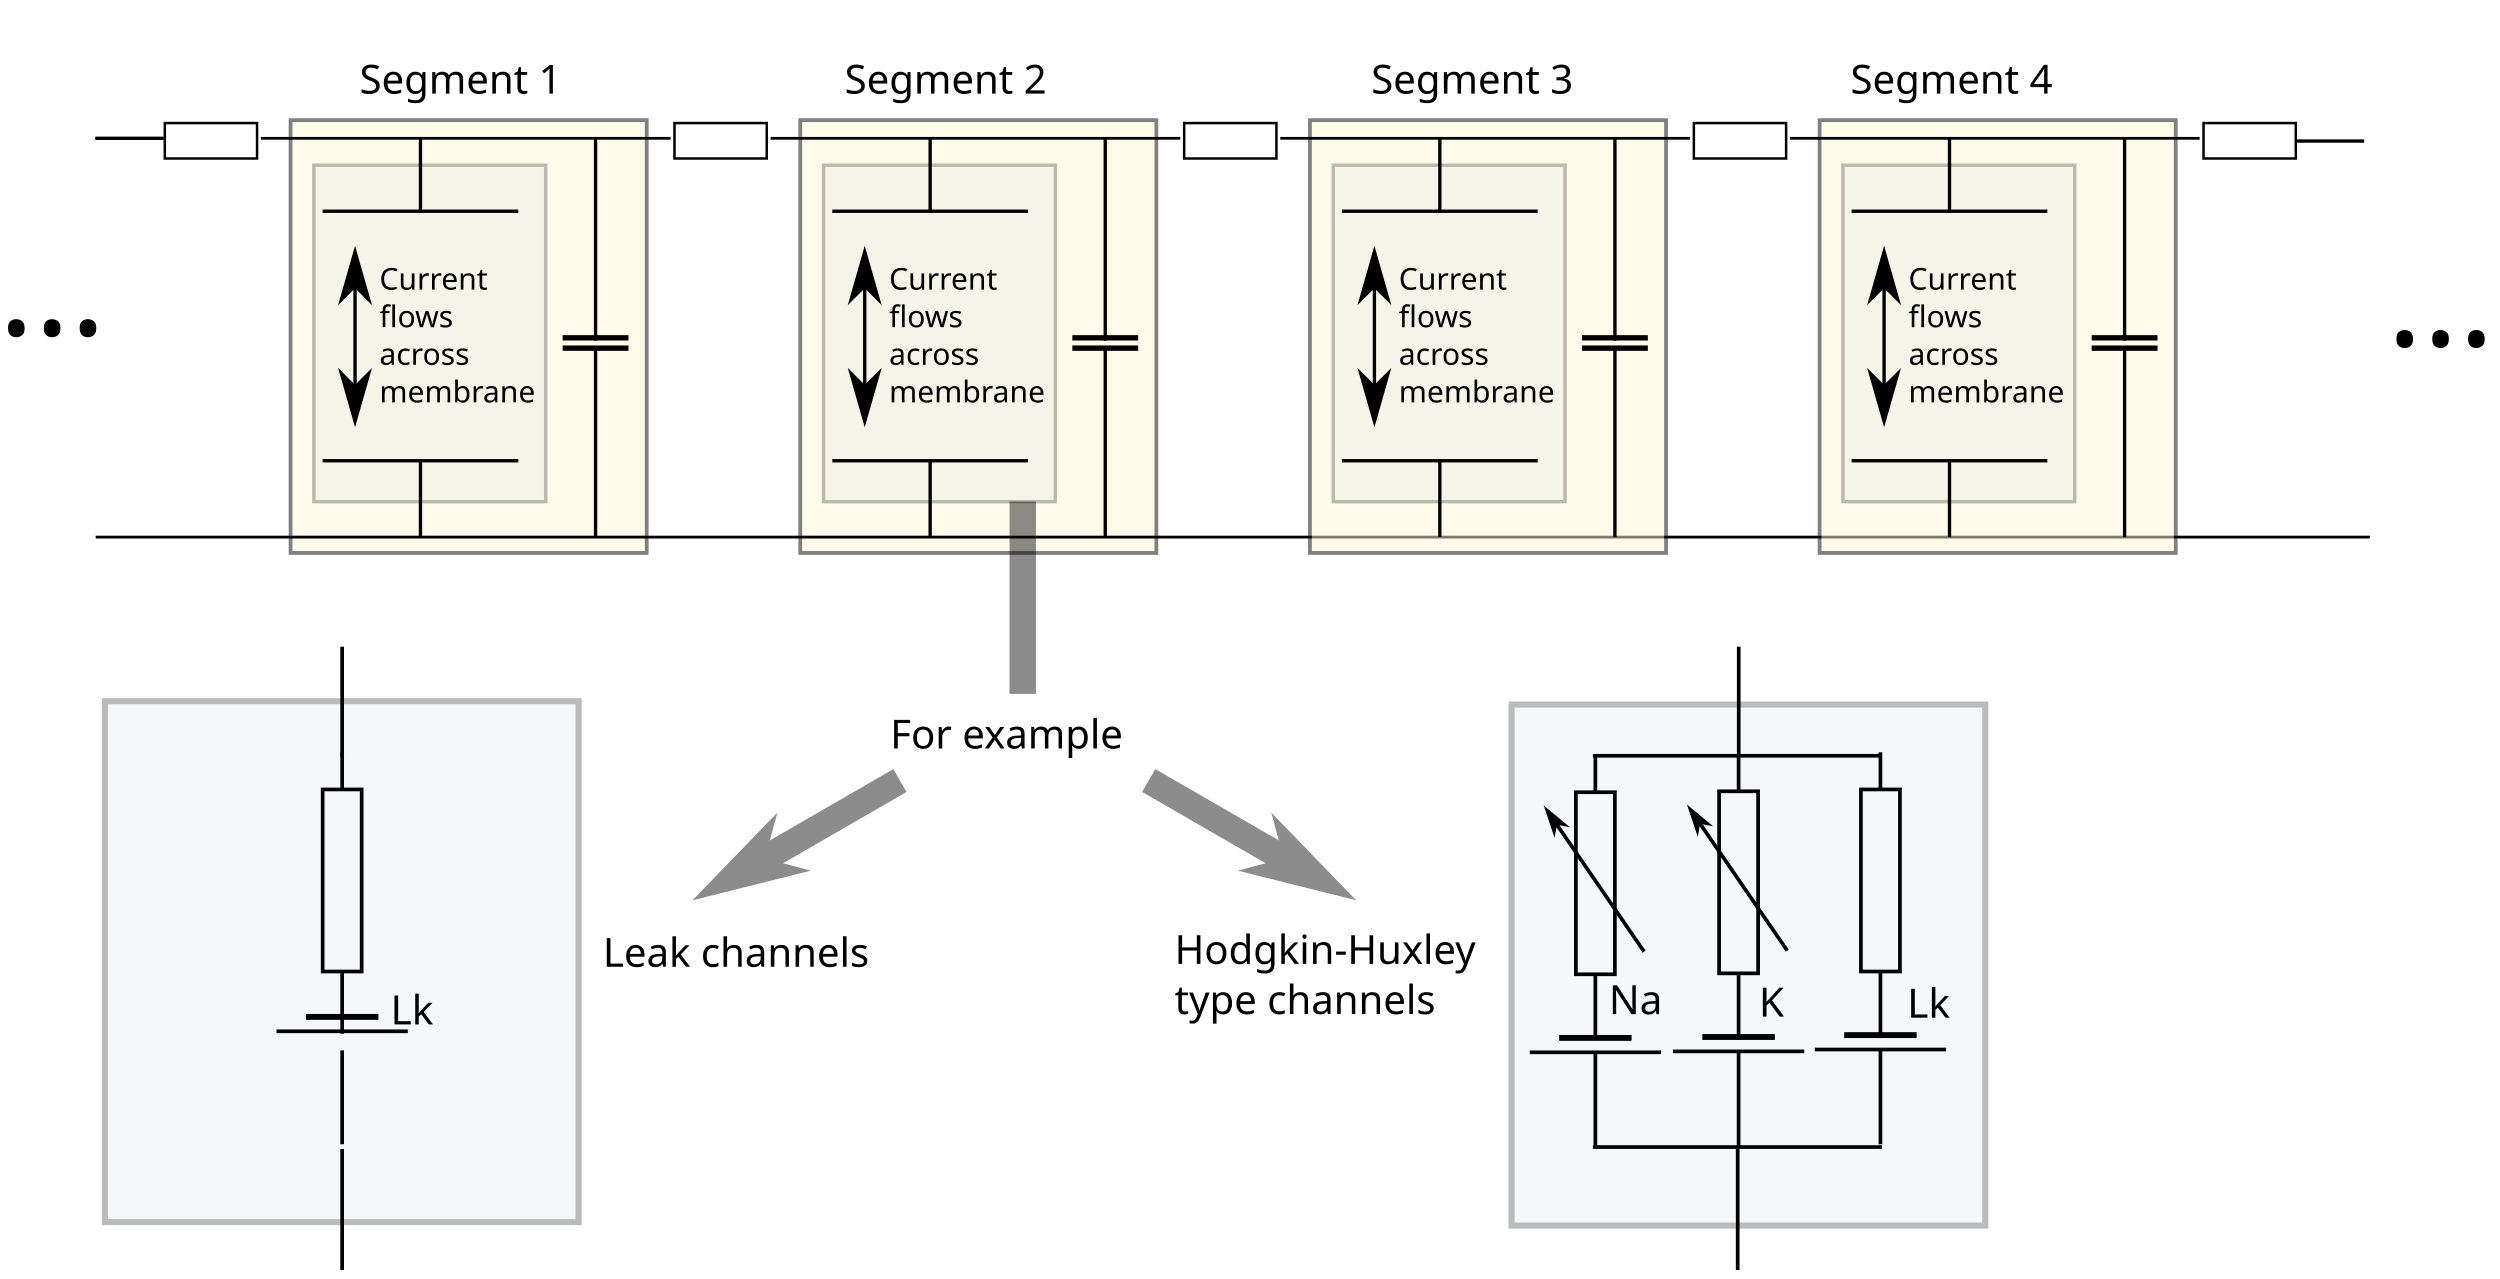
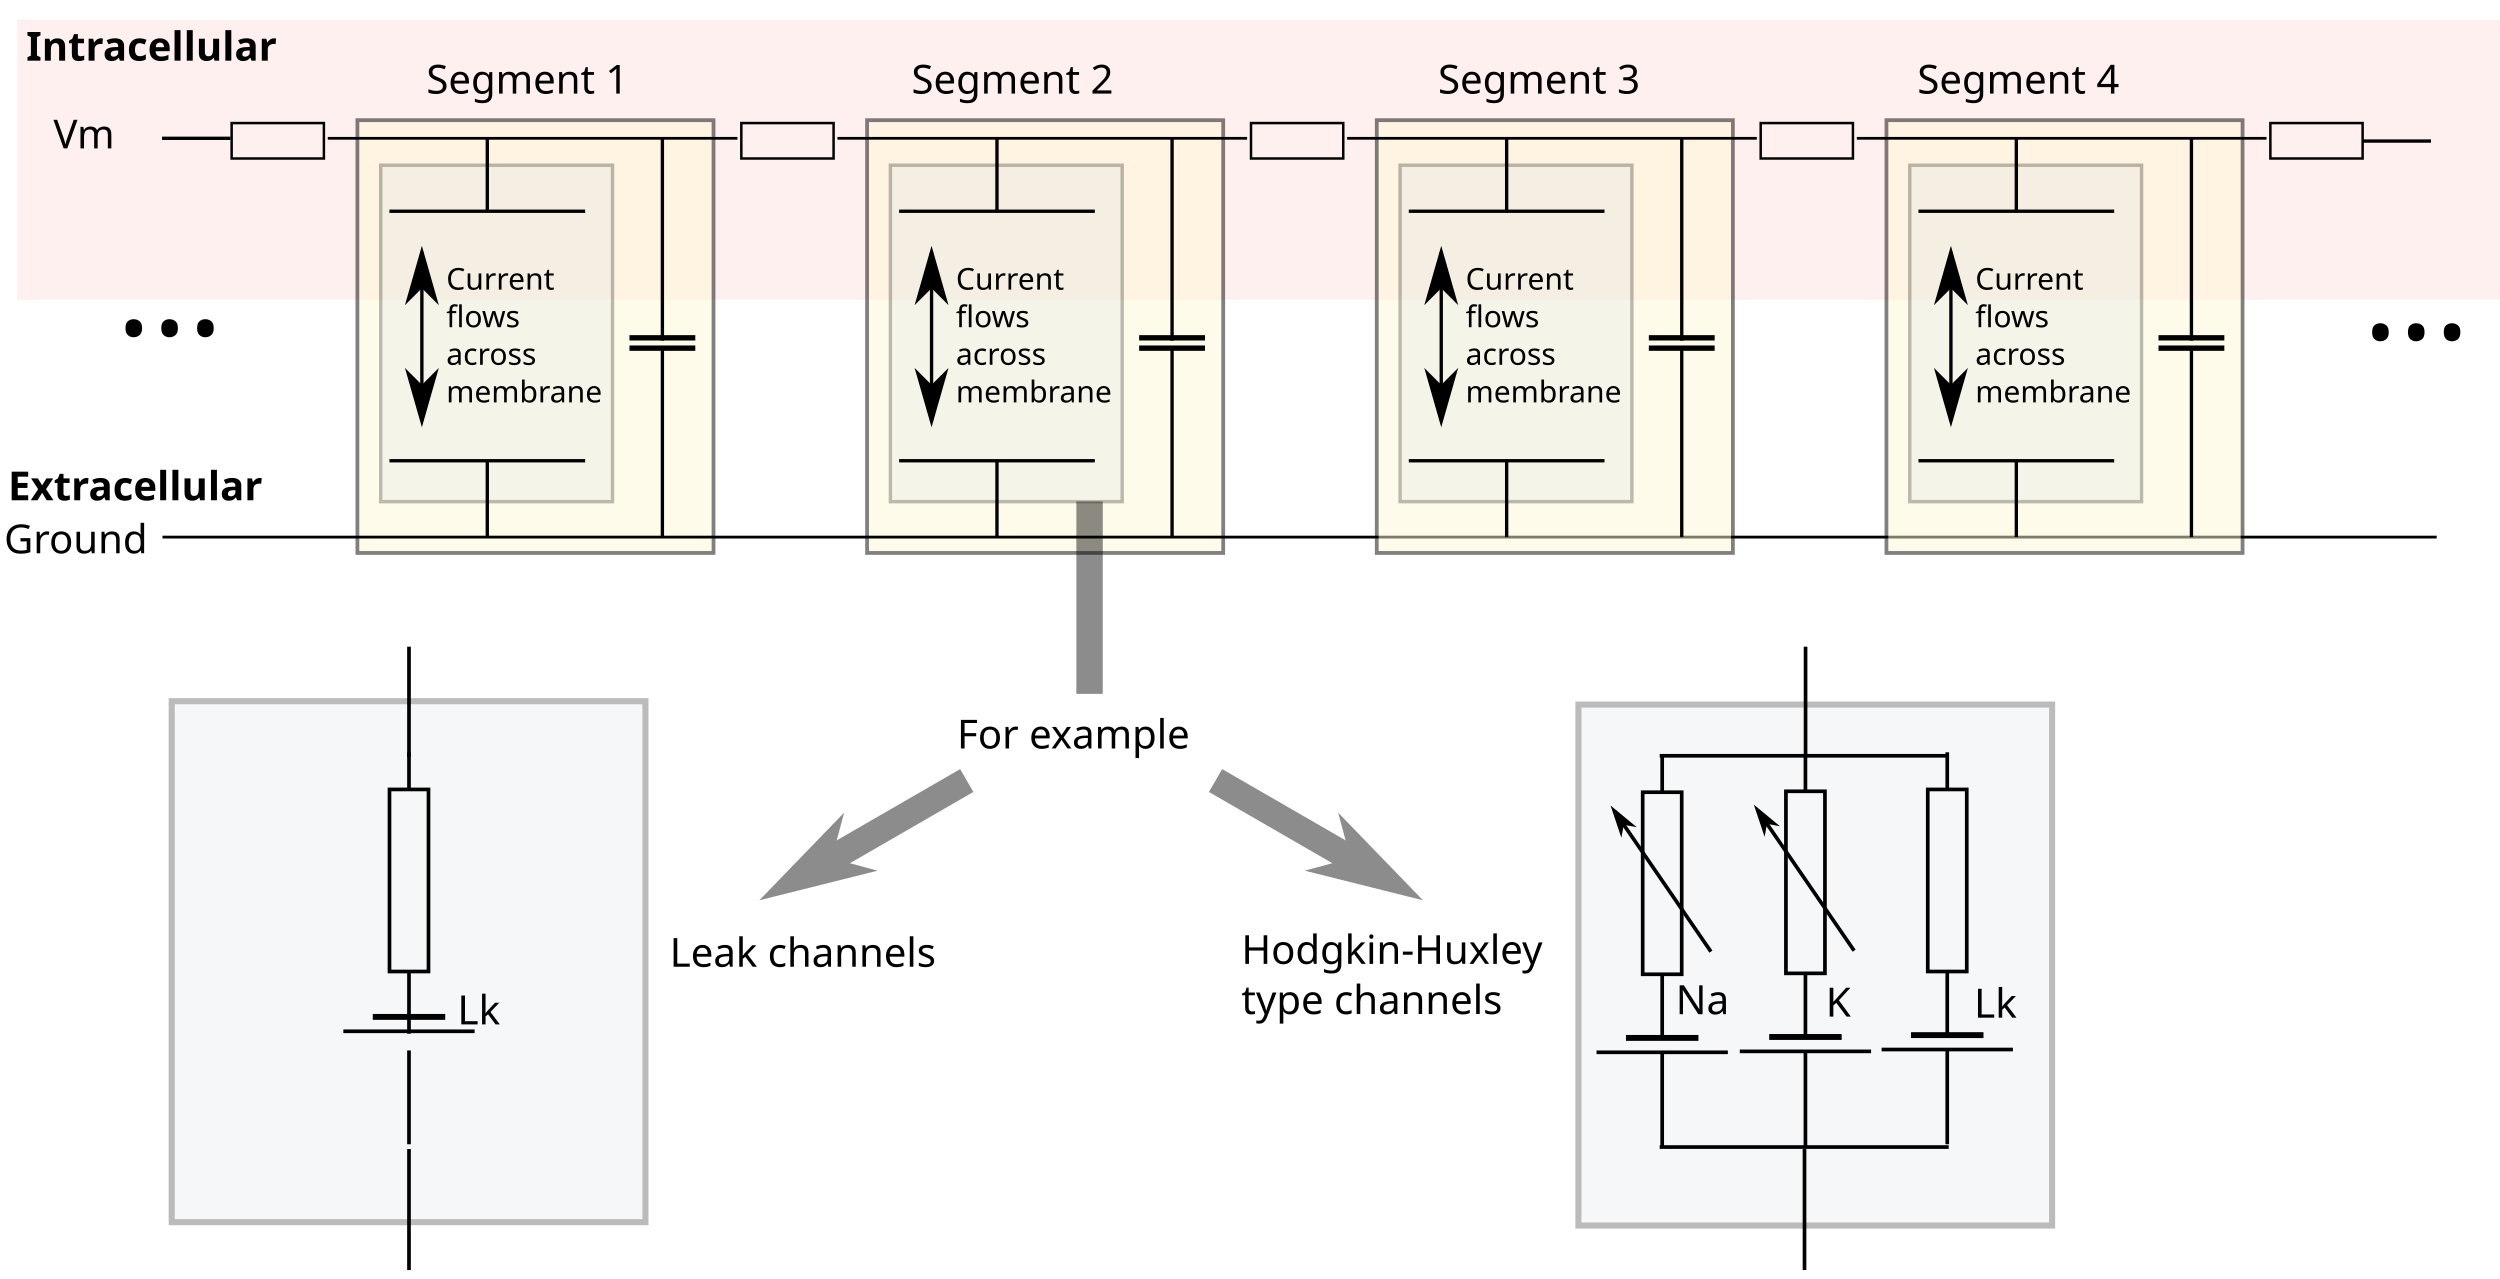
<svg xmlns="http://www.w3.org/2000/svg" width="748.18" height="382.636" id="svg2" version="1.1">
  <defs id="defs4">
    <marker orient="auto" refY="0" refX="0" id="Arrow1Send" style="overflow:visible">
      <path id="path3901" d="M 0,0 5,-5 -12.5,0 5,5 0,0 z" style="fill-rule:evenodd;stroke:#000000;stroke-width:1pt;marker-start:none" transform="matrix(-0.2,0,0,-0.2,-1.2,0)" />
    </marker>
    <marker orient="auto" refY="0" refX="0" id="Arrow1Mstart" style="overflow:visible">
      <path id="path3892" d="M 0,0 5,-5 -12.5,0 5,5 0,0 z" style="fill-rule:evenodd;stroke:#000000;stroke-width:1pt;marker-start:none" transform="matrix(0.4,0,0,0.4,4,0)" />
    </marker>
    <marker orient="auto" refY="0" refX="0" id="Arrow1Mend" style="overflow:visible">
      <path id="path3895" d="M 0,0 5,-5 -12.5,0 5,5 0,0 z" style="fill-rule:evenodd;stroke:#000000;stroke-width:1pt;marker-start:none" transform="matrix(-0.4,0,0,-0.4,-4,0)" />
    </marker>
    <marker orient="auto" refY="0" refX="0" id="Arrow1Lend" style="overflow:visible">
      <path id="path3889" d="M 0,0 5,-5 -12.5,0 5,5 0,0 z" style="fill-rule:evenodd;stroke:#000000;stroke-width:1pt;marker-start:none" transform="matrix(-0.8,0,0,-0.8,-10,0)" />
    </marker>
    <marker orient="auto" refY="0" refX="0" id="Arrow1Lstart" style="overflow:visible">
      <path id="path3886" d="M 0,0 5,-5 -12.5,0 5,5 0,0 z" style="fill-rule:evenodd;stroke:#000000;stroke-width:1pt;marker-start:none" transform="matrix(0.8,0,0,0.8,10,0)" />
    </marker>
    <marker orient="auto" refY="0" refX="0" id="Arrow1Mend-0" style="overflow:visible">
      <path id="path3895-7" d="M 0,0 5,-5 -12.5,0 5,5 0,0 z" style="fill-rule:evenodd;stroke:#000000;stroke-width:1pt;marker-start:none" transform="matrix(-0.4,0,0,-0.4,-4,0)" />
    </marker>
    <marker orient="auto" refY="0" refX="0" id="Arrow1Mend-5" style="overflow:visible">
      <path id="path3895-4" d="M 0,0 5,-5 -12.5,0 5,5 0,0 z" style="fill-rule:evenodd;stroke:#000000;stroke-width:1pt;marker-start:none" transform="matrix(-0.4,0,0,-0.4,-4,0)" />
    </marker>
    <marker orient="auto" refY="0" refX="0" id="Arrow1Mend-4" style="overflow:visible">
      <path id="path3895-8" d="M 0,0 5,-5 -12.5,0 5,5 0,0 z" style="fill-rule:evenodd;stroke:#000000;stroke-width:1pt;marker-start:none" transform="matrix(-0.4,0,0,-0.4,-4,0)" />
    </marker>
    <marker orient="auto" refY="0" refX="0" id="marker4931" style="overflow:visible">
      <path id="path4933" d="M 0,0 5,-5 -12.5,0 5,5 0,0 z" style="fill-rule:evenodd;stroke:#000000;stroke-width:1pt;marker-start:none" transform="matrix(-0.4,0,0,-0.4,-4,0)" />
    </marker>
    <marker orient="auto" refY="0" refX="0" id="Arrow1Lstart-5" style="overflow:visible">
      <path id="path3886-9" d="M 0,0 5,-5 -12.5,0 5,5 0,0 z" style="fill-rule:evenodd;stroke:#000000;stroke-width:1pt;marker-start:none" transform="matrix(0.8,0,0,0.8,10,0)" />
    </marker>
    <marker orient="auto" refY="0" refX="0" id="Arrow1Lend-9" style="overflow:visible">
      <path id="path3889-0" d="M 0,0 5,-5 -12.5,0 5,5 0,0 z" style="fill-rule:evenodd;stroke:#000000;stroke-width:1pt;marker-start:none" transform="matrix(-0.8,0,0,-0.8,-10,0)" />
    </marker>
    <marker orient="auto" refY="0" refX="0" id="Arrow1Lstart-9" style="overflow:visible">
      <path id="path3886-7" d="M 0,0 5,-5 -12.5,0 5,5 0,0 z" style="fill-rule:evenodd;stroke:#000000;stroke-width:1pt;marker-start:none" transform="matrix(0.8,0,0,0.8,10,0)" />
    </marker>
    <marker orient="auto" refY="0" refX="0" id="Arrow1Lend-0" style="overflow:visible">
      <path id="path3889-3" d="M 0,0 5,-5 -12.5,0 5,5 0,0 z" style="fill-rule:evenodd;stroke:#000000;stroke-width:1pt;marker-start:none" transform="matrix(-0.8,0,0,-0.8,-10,0)" />
    </marker>
    <marker orient="auto" refY="0" refX="0" id="Arrow1Lstart-7" style="overflow:visible">
      <path id="path3886-71" d="M 0,0 5,-5 -12.5,0 5,5 0,0 z" style="fill-rule:evenodd;stroke:#000000;stroke-width:1pt;marker-start:none" transform="matrix(0.8,0,0,0.8,10,0)" />
    </marker>
    <marker orient="auto" refY="0" refX="0" id="Arrow1Lend-6" style="overflow:visible">
      <path id="path3889-6" d="M 0,0 5,-5 -12.5,0 5,5 0,0 z" style="fill-rule:evenodd;stroke:#000000;stroke-width:1pt;marker-start:none" transform="matrix(-0.8,0,0,-0.8,-10,0)" />
    </marker>
    <marker orient="auto" refY="0" refX="0" id="Arrow1Lstart-0" style="overflow:visible">
      <path id="path3886-4" d="M 0,0 5,-5 -12.5,0 5,5 0,0 z" style="fill-rule:evenodd;stroke:#000000;stroke-width:1pt;marker-start:none" transform="matrix(0.8,0,0,0.8,10,0)" />
    </marker>
    <marker orient="auto" refY="0" refX="0" id="Arrow1Lend-64" style="overflow:visible">
      <path id="path3889-8" d="M 0,0 5,-5 -12.5,0 5,5 0,0 z" style="fill-rule:evenodd;stroke:#000000;stroke-width:1pt;marker-start:none" transform="matrix(-0.8,0,0,-0.8,-10,0)" />
    </marker>
    <marker orient="auto" refY="0" refX="0" id="Arrow1Lstart-72" style="overflow:visible">
      <path id="path3886-0" d="M 0,0 5,-5 -12.5,0 5,5 0,0 z" style="fill-rule:evenodd;stroke:#000000;stroke-width:1pt;marker-start:none" transform="matrix(0.8,0,0,0.8,10,0)" />
    </marker>
    <marker orient="auto" refY="0" refX="0" id="Arrow1Lend-5" style="overflow:visible">
      <path id="path3889-2" d="M 0,0 5,-5 -12.5,0 5,5 0,0 z" style="fill-rule:evenodd;stroke:#000000;stroke-width:1pt;marker-start:none" transform="matrix(-0.8,0,0,-0.8,-10,0)" />
    </marker>
    <marker orient="auto" refY="0" refX="0" id="Arrow1Lstart-6" style="overflow:visible">
      <path id="path3886-70" d="M 0,0 5,-5 -12.5,0 5,5 0,0 z" style="fill-rule:evenodd;stroke:#000000;stroke-width:1pt;marker-start:none" transform="matrix(0.8,0,0,0.8,10,0)" />
    </marker>
    <marker orient="auto" refY="0" refX="0" id="Arrow1Lend-94" style="overflow:visible">
      <path id="path3889-1" d="M 0,0 5,-5 -12.5,0 5,5 0,0 z" style="fill-rule:evenodd;stroke:#000000;stroke-width:1pt;marker-start:none" transform="matrix(-0.8,0,0,-0.8,-10,0)" />
    </marker>
    <marker orient="auto" refY="0" refX="0" id="Arrow1Lstart-8" style="overflow:visible">
      <path id="path3886-6" d="M 0,0 5,-5 -12.5,0 5,5 0,0 z" style="fill-rule:evenodd;stroke:#000000;stroke-width:1pt;marker-start:none" transform="matrix(0.8,0,0,0.8,10,0)" />
    </marker>
    <marker orient="auto" refY="0" refX="0" id="Arrow1Lend-1" style="overflow:visible">
      <path id="path3889-5" d="M 0,0 5,-5 -12.5,0 5,5 0,0 z" style="fill-rule:evenodd;stroke:#000000;stroke-width:1pt;marker-start:none" transform="matrix(-0.8,0,0,-0.8,-10,0)" />
    </marker>
    <marker orient="auto" refY="0" refX="0" id="Arrow1Lstart-4" style="overflow:visible">
      <path id="path3886-90" d="M 0,0 5,-5 -12.5,0 5,5 0,0 z" style="fill-rule:evenodd;stroke:#000000;stroke-width:1pt;marker-start:none" transform="matrix(0.8,0,0,0.8,10,0)" />
    </marker>
    <marker orient="auto" refY="0" refX="0" id="Arrow1Lend-3" style="overflow:visible">
      <path id="path3889-58" d="M 0,0 5,-5 -12.5,0 5,5 0,0 z" style="fill-rule:evenodd;stroke:#000000;stroke-width:1pt;marker-start:none" transform="matrix(-0.8,0,0,-0.8,-10,0)" />
    </marker>
    <marker orient="auto" refY="0" refX="0" id="Arrow1Lstart-2" style="overflow:visible">
      <path id="path3886-92" d="M 0,0 5,-5 -12.5,0 5,5 0,0 z" style="fill-rule:evenodd;stroke:#000000;stroke-width:1pt;marker-start:none" transform="matrix(0.8,0,0,0.8,10,0)" />
    </marker>
    <marker orient="auto" refY="0" refX="0" id="Arrow1Lend-7" style="overflow:visible">
      <path id="path3889-13" d="M 0,0 5,-5 -12.5,0 5,5 0,0 z" style="fill-rule:evenodd;stroke:#000000;stroke-width:1pt;marker-start:none" transform="matrix(-0.8,0,0,-0.8,-10,0)" />
    </marker>
    <marker orient="auto" refY="0" refX="0" id="Arrow1Lstart-46" style="overflow:visible">
      <path id="path3886-00" d="M 0,0 5,-5 -12.5,0 5,5 0,0 z" style="fill-rule:evenodd;stroke:#000000;stroke-width:1pt;marker-start:none" transform="matrix(0.8,0,0,0.8,10,0)" />
    </marker>
    <marker orient="auto" refY="0" refX="0" id="Arrow1Lend-67" style="overflow:visible">
      <path id="path3889-29" d="M 0,0 5,-5 -12.5,0 5,5 0,0 z" style="fill-rule:evenodd;stroke:#000000;stroke-width:1pt;marker-start:none" transform="matrix(-0.8,0,0,-0.8,-10,0)" />
    </marker>
    <marker orient="auto" refY="0" refX="0" id="Arrow1Lstart-84" style="overflow:visible">
      <path id="path3886-69" d="M 0,0 5,-5 -12.5,0 5,5 0,0 z" style="fill-rule:evenodd;stroke:#000000;stroke-width:1pt;marker-start:none" transform="matrix(0.8,0,0,0.8,10,0)" />
    </marker>
    <marker orient="auto" refY="0" refX="0" id="Arrow1Lend-39" style="overflow:visible">
      <path id="path3889-7" d="M 0,0 5,-5 -12.5,0 5,5 0,0 z" style="fill-rule:evenodd;stroke:#000000;stroke-width:1pt;marker-start:none" transform="matrix(-0.8,0,0,-0.8,-10,0)" />
    </marker>
    <marker orient="auto" refY="0" refX="0" id="Arrow1Mend-47" style="overflow:visible">
      <path id="path3895-45" d="M 0,0 5,-5 -12.5,0 5,5 0,0 z" style="fill-rule:evenodd;stroke:#000000;stroke-width:1pt;marker-start:none" transform="matrix(-0.4,0,0,-0.4,-4,0)" />
    </marker>
    <marker orient="auto" refY="0" refX="0" id="marker7881" style="overflow:visible">
      <path id="path7883" d="M 0,0 5,-5 -12.5,0 5,5 0,0 z" style="fill-rule:evenodd;stroke:#000000;stroke-width:1pt;marker-start:none" transform="matrix(-0.4,0,0,-0.4,-4,0)" />
    </marker>
    <marker orient="auto" refY="0" refX="0" id="Arrow1Send-9" style="overflow:visible">
      <path id="path3901-4" d="M 0,0 5,-5 -12.5,0 5,5 0,0 z" style="fill-rule:evenodd;stroke:#000000;stroke-width:1pt;marker-start:none" transform="matrix(-0.2,0,0,-0.2,-1.2,0)" />
    </marker>
  </defs>
  <g id="layer1" transform="translate(67.17007,26.95523)">
-     <g id="g9067" transform="translate(-24.24366,-43.19083)">
+     <g id="g9067" transform="translate(-4.243661,-43.19083)">
      <rect y="226.085" x="-11.533" height="155.913" width="141.768" id="rect4818" style="opacity:0.267;fill:#dbe2e3;stroke:#000000;stroke-width:1.822;stroke-miterlimit:4;stroke-dasharray:none" />
      <path id="path2989" d="m 59.474,209.773 0,33.022" style="fill:none;stroke:#000000;stroke-width:1.101px;stroke-linecap:butt;stroke-linejoin:miter;stroke-opacity:1" />
      <path id="path2989-1" d="m 59.474,360.115 0,36.206" style="fill:none;stroke:#000000;stroke-width:1.101px;stroke-linecap:butt;stroke-linejoin:miter;stroke-opacity:1" />
      <rect y="252.493" x="53.637" height="54.484" width="11.675" id="rect3029-8" style="fill:none;stroke:#000000;stroke-width:1.101" />
      <path id="path3056-0" d="m 59.474,241.374 0,11.119" style="fill:none;stroke:#000000;stroke-width:1.101px;stroke-linecap:butt;stroke-linejoin:miter;stroke-opacity:1" />
      <path id="path3877-8" d="m 59.474,325.601 0,-18.346" style="fill:none;stroke:#000000;stroke-width:1.101px;stroke-linecap:butt;stroke-linejoin:miter;stroke-opacity:1" />
      <path id="path3879-0" d="m 59.474,330.605 0,28.076" style="fill:none;stroke:#000000;stroke-width:1.101px;stroke-linecap:butt;stroke-linejoin:miter;stroke-opacity:1" />
      <text id="text4820-6" y="322.816" x="73.963" style="font-size:12.108px;font-style:normal;font-weight:normal;line-height:125%;letter-spacing:0px;word-spacing:0px;fill:#000000;fill-opacity:1;stroke:none;font-family:Sans" xml:space="preserve">
        <tspan y="322.816" x="73.963" id="tspan4822-0">Lk</tspan>
      </text>
    </g>
-     <g id="g7424" transform="translate(-67.06105,0)">
+     <rect style="opacity:0.354;fill:#ffd5d5;stroke:none" id="rect3258" width="747.513" height="83.843" x="-62.119" y="-21.106" />
+     <g id="g7424" transform="translate(-47.06105,0)">
      <rect y="9.011" x="86.85" height="129.512" width="106.579" id="rect6507" style="opacity:0.498;fill:#fff6d5;stroke:#000000;stroke-width:1.132;stroke-miterlimit:4;stroke-dasharray:none" />
      <path id="path2985-0" d="m 77.985,14.436 122.604,0" style="fill:none;stroke:#000000;stroke-width:0.823px;stroke-linecap:butt;stroke-linejoin:miter;stroke-opacity:1" />
      <rect y="22.493" x="93.831" height="100.679" width="69.367" id="rect4818-1" style="opacity:0.267;fill:#dbe2e3;stroke:#000000;stroke-width:1.024;stroke-miterlimit:4;stroke-dasharray:none" />
      <path id="path2989-7" d="m 125.724,14.436 0,22.166" style="fill:none;stroke:#000000;stroke-width:1px;stroke-linecap:butt;stroke-linejoin:miter;stroke-opacity:1" />
      <path id="path2991-22" d="m 96.438,36.261 58.571,0" style="fill:none;stroke:#000000;stroke-width:1px;stroke-linecap:butt;stroke-linejoin:miter;stroke-opacity:1" />
      <path id="path2989-1-4" d="m 125.724,110.66 0,23.123" style="fill:none;stroke:#000000;stroke-width:1px;stroke-linecap:butt;stroke-linejoin:miter;stroke-opacity:1" />
      <path id="path2991-22-5" d="m 96.438,110.934 58.571,0" style="fill:none;stroke:#000000;stroke-width:1px;stroke-linecap:butt;stroke-linejoin:miter;stroke-opacity:1" />
      <g transform="translate(-23.2054,0)" id="g6474">
        <path style="fill:none;stroke:#000000;stroke-width:1px;stroke-linecap:butt;stroke-linejoin:miter;stroke-opacity:1;marker-start:url(#Arrow1Lstart);marker-end:url(#Arrow1Lend)" d="m 129.352,48.546 0,50.429" id="path5082" />
        <text xml:space="preserve" style="font-size:13.547px;font-style:normal;font-weight:normal;line-height:125%;letter-spacing:0px;word-spacing:0px;fill:#000000;fill-opacity:1;stroke:none;font-family:Sans" x="136.649" y="59.722" id="text6458">
          <tspan x="136.649" y="59.722" style="font-size:9px" id="tspan6468">Current </tspan>
          <tspan x="136.649" y="70.972" style="font-size:9px" id="tspan6472">flows</tspan>
          <tspan x="136.649" y="82.222" id="tspan6462" style="font-size:9px">across </tspan>
          <tspan x="136.649" y="93.472" style="font-size:9px" id="tspan6466">membrane</tspan>
        </text>
      </g>
      <g id="g7218" transform="translate(-6,0)">
        <g id="g5077" transform="translate(-48.74438,-24.37673)">
          <g transform="translate(-17.14286,-216.4286)" id="g4915">
            <path style="fill:none;stroke:#000000;stroke-width:1.6;stroke-linecap:butt;stroke-linejoin:miter;stroke-miterlimit:4;stroke-opacity:1;stroke-dasharray:none" d="m 240.164,314.951 19.698,0" id="path3085-6-6" />
            <path style="fill:none;stroke:#000000;stroke-width:1.6;stroke-linecap:butt;stroke-linejoin:miter;stroke-miterlimit:4;stroke-opacity:1;stroke-dasharray:none" d="m 240.164,318.042 19.698,0" id="path3085-6-3" />
          </g>
        </g>
        <path style="fill:none;stroke:#000000;stroke-width:1px;stroke-linecap:butt;stroke-linejoin:miter;stroke-opacity:1" d="m 184.126,77.494 0,56.288" id="path2989-1-4-6" />
        <path style="fill:none;stroke:#000000;stroke-width:1px;stroke-linecap:butt;stroke-linejoin:miter;stroke-opacity:1" d="m 184.126,14.436 0,60.553" id="path2989-1-4-2" />
      </g>
    </g>
-     <rect style="opacity:0.498;fill:#fff6d5;stroke:#000000;stroke-width:1.132;stroke-miterlimit:4;stroke-dasharray:none" id="rect6507-4" width="106.579" height="129.512" x="172.322" y="9.011" />
-     <path style="fill:none;stroke:#000000;stroke-width:0.823px;stroke-linecap:butt;stroke-linejoin:miter;stroke-opacity:1" d="m 163.457,14.436 122.604,0" id="path2985-0-1" />
-     <path style="fill:none;stroke:#000000;stroke-width:0.837px;stroke-linecap:butt;stroke-linejoin:miter;stroke-opacity:1" d="m -38.543,133.783 680.604,0" id="path2987-5-9" />
-     <rect style="opacity:0.267;fill:#dbe2e3;stroke:#000000;stroke-width:1.024;stroke-miterlimit:4;stroke-dasharray:none" id="rect4818-1-8" width="69.367" height="100.679" x="179.303" y="22.493" />
-     <path style="fill:none;stroke:#000000;stroke-width:1px;stroke-linecap:butt;stroke-linejoin:miter;stroke-opacity:1" d="m 211.196,14.436 0,22.166" id="path2989-7-9" />
-     <path style="fill:none;stroke:#000000;stroke-width:1px;stroke-linecap:butt;stroke-linejoin:miter;stroke-opacity:1" d="m 181.91,36.261 58.571,0" id="path2991-22-50" />
-     <path style="fill:none;stroke:#000000;stroke-width:1px;stroke-linecap:butt;stroke-linejoin:miter;stroke-opacity:1" d="m 211.196,110.66 0,23.123" id="path2989-1-4-9" />
-     <path style="fill:none;stroke:#000000;stroke-width:1px;stroke-linecap:butt;stroke-linejoin:miter;stroke-opacity:1" d="m 181.91,110.934 58.571,0" id="path2991-22-5-2" />
-     <g id="g6474-3" transform="translate(62.26656,8.4e-7)">
+     <rect style="opacity:0.498;fill:#fff6d5;stroke:#000000;stroke-width:1.132;stroke-miterlimit:4;stroke-dasharray:none" id="rect6507-4" width="106.579" height="129.512" x="192.322" y="9.011" />
+     <path style="fill:none;stroke:#000000;stroke-width:0.823px;stroke-linecap:butt;stroke-linejoin:miter;stroke-opacity:1" d="m 183.457,14.436 122.604,0" id="path2985-0-1" />
+     <path style="fill:none;stroke:#000000;stroke-width:0.837px;stroke-linecap:butt;stroke-linejoin:miter;stroke-opacity:1" d="m -18.543,133.783 680.604,0" id="path2987-5-9" />
+     <rect style="opacity:0.267;fill:#dbe2e3;stroke:#000000;stroke-width:1.024;stroke-miterlimit:4;stroke-dasharray:none" id="rect4818-1-8" width="69.367" height="100.679" x="199.303" y="22.493" />
+     <path style="fill:none;stroke:#000000;stroke-width:1px;stroke-linecap:butt;stroke-linejoin:miter;stroke-opacity:1" d="m 231.196,14.436 0,22.166" id="path2989-7-9" />
+     <path style="fill:none;stroke:#000000;stroke-width:1px;stroke-linecap:butt;stroke-linejoin:miter;stroke-opacity:1" d="m 201.91,36.261 58.571,0" id="path2991-22-50" />
+     <path style="fill:none;stroke:#000000;stroke-width:1px;stroke-linecap:butt;stroke-linejoin:miter;stroke-opacity:1" d="m 231.196,110.66 0,23.123" id="path2989-1-4-9" />
+     <path style="fill:none;stroke:#000000;stroke-width:1px;stroke-linecap:butt;stroke-linejoin:miter;stroke-opacity:1" d="m 201.91,110.934 58.571,0" id="path2991-22-5-2" />
+     <g id="g6474-3" transform="translate(82.26656,8.4000004e-7)">
      <path id="path5082-5" d="m 129.352,48.546 0,50.429" style="fill:none;stroke:#000000;stroke-width:1px;stroke-linecap:butt;stroke-linejoin:miter;stroke-opacity:1;marker-start:url(#Arrow1Lstart);marker-end:url(#Arrow1Lend)" />
      <text id="text6458-6" y="59.722" x="136.649" style="font-size:13.547px;font-style:normal;font-weight:normal;line-height:125%;letter-spacing:0px;word-spacing:0px;fill:#000000;fill-opacity:1;stroke:none;font-family:Sans" xml:space="preserve">
        <tspan id="tspan6468-4" style="font-size:9px" y="59.722" x="136.649">Current </tspan>
        <tspan id="tspan6472-4" style="font-size:9px" y="70.972" x="136.649">flows</tspan>
        <tspan style="font-size:9px" id="tspan6462-7" y="82.222" x="136.649">across </tspan>
        <tspan id="tspan6466-6" style="font-size:9px" y="93.472" x="136.649">membrane</tspan>
      </text>
    </g>
-     <g transform="translate(79.47196,8.4e-7)" id="g7218-2">
+     <g transform="translate(99.47196,8.4000004e-7)" id="g7218-2">
      <g transform="translate(-48.74438,-24.37673)" id="g5077-9">
        <g id="g4915-8" transform="translate(-17.14286,-216.4286)">
          <path id="path3085-6-6-7" d="m 240.164,314.951 19.698,0" style="fill:none;stroke:#000000;stroke-width:1.6;stroke-linecap:butt;stroke-linejoin:miter;stroke-miterlimit:4;stroke-opacity:1;stroke-dasharray:none" />
          <path id="path3085-6-3-5" d="m 240.164,318.042 19.698,0" style="fill:none;stroke:#000000;stroke-width:1.6;stroke-linecap:butt;stroke-linejoin:miter;stroke-miterlimit:4;stroke-opacity:1;stroke-dasharray:none" />
        </g>
      </g>
      <path id="path2989-1-4-6-0" d="m 184.126,77.494 0,56.288" style="fill:none;stroke:#000000;stroke-width:1px;stroke-linecap:butt;stroke-linejoin:miter;stroke-opacity:1" />
      <path id="path2989-1-4-2-5" d="m 184.126,14.436 0,60.553" style="fill:none;stroke:#000000;stroke-width:1px;stroke-linecap:butt;stroke-linejoin:miter;stroke-opacity:1" />
    </g>
-     <text id="text7746" y="1.051" x="40.438" style="font-size:12px;font-style:normal;font-weight:normal;line-height:125%;letter-spacing:0px;word-spacing:0px;fill:#000000;fill-opacity:1;stroke:none;font-family:Sans" xml:space="preserve">
-       <tspan y="1.051" x="40.438" id="tspan7748">Segment 1</tspan>
-     </text>
-     <text id="text7746-7" y="1.051" x="185.612" style="font-size:12px;font-style:normal;font-weight:normal;line-height:125%;letter-spacing:0px;word-spacing:0px;fill:#000000;fill-opacity:1;stroke:none;font-family:Sans" xml:space="preserve">
-       <tspan y="1.051" x="185.612" id="tspan7748-3">Segment 2</tspan>
-     </text>
-     <text id="text7746-2" y="1.051" x="343.196" style="font-size:12px;font-style:normal;font-weight:normal;line-height:125%;letter-spacing:0px;word-spacing:0px;fill:#000000;fill-opacity:1;stroke:none;font-family:Sans" xml:space="preserve">
-       <tspan y="1.051" x="343.196" id="tspan7748-2">Segment 3</tspan>
-     </text>
-     <text id="text7746-0" y="1.051" x="486.637" style="font-size:12px;font-style:normal;font-weight:normal;line-height:125%;letter-spacing:0px;word-spacing:0px;fill:#000000;fill-opacity:1;stroke:none;font-family:Sans" xml:space="preserve">
-       <tspan y="1.051" x="486.637" id="tspan7748-4">Segment 4</tspan>
-     </text>
-     <text id="text7789" y="76.648" x="647.143" style="font-size:40px;font-style:normal;font-weight:normal;line-height:125%;letter-spacing:0px;word-spacing:0px;fill:#000000;fill-opacity:1;stroke:none;font-family:Sans" xml:space="preserve">
-       <tspan y="76.648" x="647.143" id="tspan7791">...</tspan>
-     </text>
-     <text id="text7789-6" y="73.414" x="-67.644" style="font-size:40px;font-style:normal;font-weight:normal;line-height:125%;letter-spacing:0px;word-spacing:0px;fill:#000000;fill-opacity:1;stroke:none;font-family:Sans" xml:space="preserve">
-       <tspan y="73.414" x="-67.644" id="tspan7791-7">...</tspan>
-     </text>
-     <path id="path7814" d="m -18.183,14.436 -20.487,0" style="fill:none;stroke:#000000;stroke-width:1px;stroke-linecap:butt;stroke-linejoin:miter;stroke-opacity:1" />
-     <g transform="translate(-82.72844,-26.02088)" id="g7400">
+     <text id="text7746" y="1.051" x="60.438" style="font-size:12px;font-style:normal;font-weight:normal;line-height:125%;letter-spacing:0px;word-spacing:0px;fill:#000000;fill-opacity:1;stroke:none;font-family:Sans" xml:space="preserve">
+       <tspan y="1.051" x="60.438" id="tspan7748">Segment 1</tspan>
+     </text>
+     <text id="text7746-7" y="1.051" x="205.612" style="font-size:12px;font-style:normal;font-weight:normal;line-height:125%;letter-spacing:0px;word-spacing:0px;fill:#000000;fill-opacity:1;stroke:none;font-family:Sans" xml:space="preserve">
+       <tspan y="1.051" x="205.612" id="tspan7748-3">Segment 2</tspan>
+     </text>
+     <text id="text7746-2" y="1.051" x="363.196" style="font-size:12px;font-style:normal;font-weight:normal;line-height:125%;letter-spacing:0px;word-spacing:0px;fill:#000000;fill-opacity:1;stroke:none;font-family:Sans" xml:space="preserve">
+       <tspan y="1.051" x="363.196" id="tspan7748-2">Segment 3</tspan>
+     </text>
+     <text id="text7746-0" y="1.051" x="506.637" style="font-size:12px;font-style:normal;font-weight:normal;line-height:125%;letter-spacing:0px;word-spacing:0px;fill:#000000;fill-opacity:1;stroke:none;font-family:Sans" xml:space="preserve">
+       <tspan y="1.051" x="506.637" id="tspan7748-4">Segment 4</tspan>
+     </text>
+     <text id="text7789" y="74.628" x="639.869" style="font-size:40px;font-style:normal;font-weight:normal;line-height:125%;letter-spacing:0px;word-spacing:0px;fill:#000000;fill-opacity:1;stroke:none;font-family:Sans" xml:space="preserve">
+       <tspan y="74.628" x="639.869" id="tspan7791">...</tspan>
+     </text>
+     <text id="text7789-6" y="73.414" x="-32.491" style="font-size:40px;font-style:normal;font-weight:normal;line-height:125%;letter-spacing:0px;word-spacing:0px;fill:#000000;fill-opacity:1;stroke:none;font-family:Sans" xml:space="preserve">
+       <tspan y="73.414" x="-32.491" id="tspan7791-7">...</tspan>
+     </text>
+     <path id="path7814" d="m 1.817,14.436 -20.487,0" style="fill:none;stroke:#000000;stroke-width:1px;stroke-linecap:butt;stroke-linejoin:miter;stroke-opacity:1" />
+     <g transform="translate(-62.72844,-26.02088)" id="g7400">
      <rect y="35.032" x="407.584" height="129.512" width="106.579" id="rect6507-7" style="opacity:0.498;fill:#fff6d5;stroke:#000000;stroke-width:1.132;stroke-miterlimit:4;stroke-dasharray:none" />
      <path id="path2985-0-76" d="m 398.718,40.456 122.604,0" style="fill:none;stroke:#000000;stroke-width:0.823px;stroke-linecap:butt;stroke-linejoin:miter;stroke-opacity:1" />
      <rect y="48.514" x="414.565" height="100.679" width="69.367" id="rect4818-1-1" style="opacity:0.267;fill:#dbe2e3;stroke:#000000;stroke-width:1.024;stroke-miterlimit:4;stroke-dasharray:none" />
      <path id="path2989-7-4" d="m 446.457,40.456 0,22.166" style="fill:none;stroke:#000000;stroke-width:1px;stroke-linecap:butt;stroke-linejoin:miter;stroke-opacity:1" />
      <path id="path2991-22-8" d="m 417.171,62.282 58.571,0" style="fill:none;stroke:#000000;stroke-width:1px;stroke-linecap:butt;stroke-linejoin:miter;stroke-opacity:1" />
      <path id="path2989-1-4-5" d="m 446.457,136.681 0,23.123" style="fill:none;stroke:#000000;stroke-width:1px;stroke-linecap:butt;stroke-linejoin:miter;stroke-opacity:1" />
      <path id="path2991-22-5-4" d="m 417.171,136.954 58.571,0" style="fill:none;stroke:#000000;stroke-width:1px;stroke-linecap:butt;stroke-linejoin:miter;stroke-opacity:1" />
      <g transform="translate(297.5281,26.02088)" id="g6474-5">
        <path style="fill:none;stroke:#000000;stroke-width:1px;stroke-linecap:butt;stroke-linejoin:miter;stroke-opacity:1;marker-start:url(#Arrow1Lstart);marker-end:url(#Arrow1Lend)" d="m 129.352,48.546 0,50.429" id="path5082-6" />
        <text xml:space="preserve" style="font-size:13.547px;font-style:normal;font-weight:normal;line-height:125%;letter-spacing:0px;word-spacing:0px;fill:#000000;fill-opacity:1;stroke:none;font-family:Sans" x="136.649" y="59.722" id="text6458-5">
          <tspan x="136.649" y="59.722" style="font-size:9px" id="tspan6468-9">Current </tspan>
          <tspan x="136.649" y="70.972" style="font-size:9px" id="tspan6472-2">flows</tspan>
          <tspan x="136.649" y="82.222" id="tspan6462-4" style="font-size:9px">across </tspan>
          <tspan x="136.649" y="93.472" style="font-size:9px" id="tspan6466-8">membrane</tspan>
        </text>
      </g>
      <g id="g7218-0" transform="translate(314.7335,26.02088)">
        <g id="g5077-3" transform="translate(-48.74438,-24.37673)">
          <g transform="translate(-17.14286,-216.4286)" id="g4915-85">
            <path style="fill:none;stroke:#000000;stroke-width:1.6;stroke-linecap:butt;stroke-linejoin:miter;stroke-miterlimit:4;stroke-opacity:1;stroke-dasharray:none" d="m 240.164,314.951 19.698,0" id="path3085-6-6-8" />
            <path style="fill:none;stroke:#000000;stroke-width:1.6;stroke-linecap:butt;stroke-linejoin:miter;stroke-miterlimit:4;stroke-opacity:1;stroke-dasharray:none" d="m 240.164,318.042 19.698,0" id="path3085-6-3-0" />
          </g>
        </g>
        <path style="fill:none;stroke:#000000;stroke-width:1px;stroke-linecap:butt;stroke-linejoin:miter;stroke-opacity:1" d="m 184.126,77.494 0,56.288" id="path2989-1-4-6-8" />
        <path style="fill:none;stroke:#000000;stroke-width:1px;stroke-linecap:butt;stroke-linejoin:miter;stroke-opacity:1" d="m 184.126,14.436 0,60.553" id="path2989-1-4-2-0" />
      </g>
    </g>
-     <rect style="fill:none;stroke:#000000;stroke-width:0.747" id="rect3029-8-8" width="10.607" height="27.608" x="9.875" y="-162.296" transform="matrix(0,1,-1,0,0,0)" />
-     <g transform="translate(69.80461,-26.02088)" id="g7400-8">
+     <rect style="fill:none;stroke:#000000;stroke-width:0.747" id="rect3029-8-8" width="10.607" height="27.608" x="9.875" y="-182.296" transform="matrix(0,1,-1,0,0,0)" />
+     <g transform="translate(89.80461,-26.02088)" id="g7400-8">
      <rect y="35.032" x="407.584" height="129.512" width="106.579" id="rect6507-7-3" style="opacity:0.498;fill:#fff6d5;stroke:#000000;stroke-width:1.132;stroke-miterlimit:4;stroke-dasharray:none" />
      <path id="path2985-0-76-1" d="m 398.718,40.456 122.604,0" style="fill:none;stroke:#000000;stroke-width:0.823px;stroke-linecap:butt;stroke-linejoin:miter;stroke-opacity:1" />
      <rect y="48.514" x="414.565" height="100.679" width="69.367" id="rect4818-1-1-3" style="opacity:0.267;fill:#dbe2e3;stroke:#000000;stroke-width:1.024;stroke-miterlimit:4;stroke-dasharray:none" />
      <path id="path2989-7-4-8" d="m 446.457,40.456 0,22.166" style="fill:none;stroke:#000000;stroke-width:1px;stroke-linecap:butt;stroke-linejoin:miter;stroke-opacity:1" />
      <path id="path2991-22-8-6" d="m 417.171,62.282 58.571,0" style="fill:none;stroke:#000000;stroke-width:1px;stroke-linecap:butt;stroke-linejoin:miter;stroke-opacity:1" />
      <path id="path2989-1-4-5-2" d="m 446.457,136.681 0,23.123" style="fill:none;stroke:#000000;stroke-width:1px;stroke-linecap:butt;stroke-linejoin:miter;stroke-opacity:1" />
      <path id="path2991-22-5-4-8" d="m 417.171,136.954 58.571,0" style="fill:none;stroke:#000000;stroke-width:1px;stroke-linecap:butt;stroke-linejoin:miter;stroke-opacity:1" />
      <g transform="translate(297.5281,26.02088)" id="g6474-5-4">
        <path style="fill:none;stroke:#000000;stroke-width:1px;stroke-linecap:butt;stroke-linejoin:miter;stroke-opacity:1;marker-start:url(#Arrow1Lstart);marker-end:url(#Arrow1Lend)" d="m 129.352,48.546 0,50.429" id="path5082-6-5" />
        <text xml:space="preserve" style="font-size:13.547px;font-style:normal;font-weight:normal;line-height:125%;letter-spacing:0px;word-spacing:0px;fill:#000000;fill-opacity:1;stroke:none;font-family:Sans" x="136.649" y="59.722" id="text6458-5-5">
          <tspan x="136.649" y="59.722" style="font-size:9px" id="tspan6468-9-7">Current </tspan>
          <tspan x="136.649" y="70.972" style="font-size:9px" id="tspan6472-2-6">flows</tspan>
          <tspan x="136.649" y="82.222" id="tspan6462-4-4" style="font-size:9px">across </tspan>
          <tspan x="136.649" y="93.472" style="font-size:9px" id="tspan6466-8-1">membrane</tspan>
        </text>
      </g>
      <g id="g7218-0-3" transform="translate(314.7335,26.02088)">
        <g id="g5077-3-2" transform="translate(-48.74438,-24.37673)">
          <g transform="translate(-17.14286,-216.4286)" id="g4915-85-8">
            <path style="fill:none;stroke:#000000;stroke-width:1.6;stroke-linecap:butt;stroke-linejoin:miter;stroke-miterlimit:4;stroke-opacity:1;stroke-dasharray:none" d="m 240.164,314.951 19.698,0" id="path3085-6-6-8-4" />
            <path style="fill:none;stroke:#000000;stroke-width:1.6;stroke-linecap:butt;stroke-linejoin:miter;stroke-miterlimit:4;stroke-opacity:1;stroke-dasharray:none" d="m 240.164,318.042 19.698,0" id="path3085-6-3-0-9" />
          </g>
        </g>
        <path style="fill:none;stroke:#000000;stroke-width:1px;stroke-linecap:butt;stroke-linejoin:miter;stroke-opacity:1" d="m 184.126,77.494 0,56.288" id="path2989-1-4-6-8-5" />
        <path style="fill:none;stroke:#000000;stroke-width:1px;stroke-linecap:butt;stroke-linejoin:miter;stroke-opacity:1" d="m 184.126,14.436 0,60.553" id="path2989-1-4-2-0-0" />
      </g>
    </g>
-     <rect style="fill:none;stroke:#000000;stroke-width:0.747" id="rect3029-8-8-5" width="10.607" height="27.608" x="9.875" y="-314.829" transform="matrix(0,1,-1,0,0,0)" />
-     <rect style="fill:none;stroke:#000000;stroke-width:0.747" id="rect3029-8-8-59" width="10.607" height="27.608" x="9.875" y="-467.363" transform="matrix(0,1,-1,0,0,0)" />
-     <rect style="fill:none;stroke:#000000;stroke-width:0.747" id="rect3029-8-8-0" width="10.607" height="27.608" x="9.875" y="-619.896" transform="matrix(0,1,-1,0,0,0)" />
-     <rect style="fill:none;stroke:#000000;stroke-width:0.747" id="rect3029-8-8-0-3" width="10.607" height="27.608" x="9.875" y="-9.763" transform="matrix(0,1,-1,0,0,0)" />
-     <path id="path7814-6" d="m 640.359,15.259 -20.487,0" style="fill:none;stroke:#000000;stroke-width:1px;stroke-linecap:butt;stroke-linejoin:miter;stroke-opacity:1" />
-     <g id="g3873-9-8" transform="matrix(1.100733,0,0,1.100733,-90.32566,81.77709)">
+     <rect style="fill:none;stroke:#000000;stroke-width:0.747" id="rect3029-8-8-5" width="10.607" height="27.608" x="9.875" y="-334.829" transform="matrix(0,1,-1,0,0,0)" />
+     <rect style="fill:none;stroke:#000000;stroke-width:0.747" id="rect3029-8-8-59" width="10.607" height="27.608" x="9.875" y="-487.363" transform="matrix(0,1,-1,0,0,0)" />
+     <rect style="fill:none;stroke:#000000;stroke-width:0.747" id="rect3029-8-8-0" width="10.607" height="27.608" x="9.875" y="-639.896" transform="matrix(0,1,-1,0,0,0)" />
+     <rect style="fill:none;stroke:#000000;stroke-width:0.747" id="rect3029-8-8-0-3" width="10.607" height="27.608" x="9.875" y="-29.763" transform="matrix(0,1,-1,0,0,0)" />
+     <path id="path7814-6" d="m 660.359,15.259 -20.487,0" style="fill:none;stroke:#000000;stroke-width:1px;stroke-linecap:butt;stroke-linejoin:miter;stroke-opacity:1" />
+     <g id="g3873-9-8" transform="matrix(1.100733,0,0,1.100733,-70.32566,81.77709)">
      <path id="path3085-76-6" d="m 104.217,177.696 19.698,0" style="fill:none;stroke:#000000;stroke-width:1.6;stroke-linecap:butt;stroke-linejoin:miter;stroke-miterlimit:4;stroke-opacity:1;stroke-dasharray:none" />
      <path id="path3085-5-2-5" d="m 96.217,181.611 35.698,0" style="fill:none;stroke:#000000;stroke-width:1px;stroke-linecap:butt;stroke-linejoin:miter;stroke-opacity:1" />
    </g>
-     <g id="g9234" transform="translate(0,-2)">
+     <g id="g9234" transform="translate(20,-2)">
      <rect y="185.905" x="385.205" height="155.913" width="141.768" id="rect4818-5" style="opacity:0.267;fill:#dbe2e3;stroke:#000000;stroke-width:1.822;stroke-miterlimit:4;stroke-dasharray:none" />
      <path id="path2989-5" d="m 453.182,168.582 0,33.022" style="fill:none;stroke:#000000;stroke-width:1.101px;stroke-linecap:butt;stroke-linejoin:miter;stroke-opacity:1" />
      <path id="path2991-8" d="m 409.535,201.229 86.486,0" style="fill:none;stroke:#000000;stroke-width:1.101px;stroke-linecap:butt;stroke-linejoin:miter;stroke-opacity:1" />
      <path id="path2991-2-3" d="m 409.535,318.324 86.486,0" style="fill:none;stroke:#000000;stroke-width:1.101px;stroke-linecap:butt;stroke-linejoin:miter;stroke-opacity:1" />
      <path id="path2989-1-7" d="m 452.87,318.924 0,36.206" style="fill:none;stroke:#000000;stroke-width:1.101px;stroke-linecap:butt;stroke-linejoin:miter;stroke-opacity:1" />
      <rect y="212.136" x="404.442" height="54.484" width="11.675" id="rect3029-0" style="fill:none;stroke:#000000;stroke-width:1.101" />
      <path id="path3056-8" d="m 410.279,201.017 0,11.119" style="fill:none;stroke:#000000;stroke-width:1.101px;stroke-linecap:butt;stroke-linejoin:miter;stroke-opacity:1" />
      <g transform="matrix(1.100733,0,0,1.100733,284.7229,90.06497)" id="g3873-9">
        <path style="fill:none;stroke:#000000;stroke-width:1.6;stroke-linecap:butt;stroke-linejoin:miter;stroke-miterlimit:4;stroke-opacity:1;stroke-dasharray:none" d="m 104.217,177.696 19.698,0" id="path3085-76" />
        <path style="fill:none;stroke:#000000;stroke-width:1px;stroke-linecap:butt;stroke-linejoin:miter;stroke-opacity:1" d="m 96.217,181.611 35.698,0" id="path3085-5-2" />
      </g>
      <path id="path3877-3" d="m 410.279,285.244 0,-18.346" style="fill:none;stroke:#000000;stroke-width:1.101px;stroke-linecap:butt;stroke-linejoin:miter;stroke-opacity:1" />
      <path id="path3879-3" d="m 410.279,290.248 0,28.076" style="fill:none;stroke:#000000;stroke-width:1.101px;stroke-linecap:butt;stroke-linejoin:miter;stroke-opacity:1" />
      <path id="path3881-0" d="M 424.854,259.836 396.053,217.907" style="fill:none;stroke:#000000;stroke-width:1.101px;stroke-linecap:butt;stroke-linejoin:miter;stroke-opacity:1;marker-end:url(#Arrow1Mend)" />
      <g id="g4719-2-0" transform="matrix(1.100733,0,0,1.100733,342.8782,89.787)">
        <rect style="fill:none;stroke:#000000" id="rect3029-6-4" width="10.607" height="49.497" x="94.873" y="110.9" />
        <path style="fill:none;stroke:#000000;stroke-width:1px;stroke-linecap:butt;stroke-linejoin:miter;stroke-opacity:1" d="m 100.176,100.798 0,10.102" id="path3056-9-8" />
        <g id="g3873-6-4" transform="translate(-13.8896,0)">
          <path id="path3085-7-3" d="m 104.217,177.696 19.698,0" style="fill:none;stroke:#000000;stroke-width:1.6;stroke-linecap:butt;stroke-linejoin:miter;stroke-miterlimit:4;stroke-opacity:1;stroke-dasharray:none" />
          <path id="path3085-5-9-2" d="m 96.217,181.611 35.698,0" style="fill:none;stroke:#000000;stroke-width:1px;stroke-linecap:butt;stroke-linejoin:miter;stroke-opacity:1" />
        </g>
        <path style="fill:none;stroke:#000000;stroke-width:1px;stroke-linecap:butt;stroke-linejoin:miter;stroke-opacity:1" d="m 100.176,177.318 0,-16.668" id="path3877-4-2" />
        <path style="fill:none;stroke:#000000;stroke-width:1px;stroke-linecap:butt;stroke-linejoin:miter;stroke-opacity:1" d="m 100.176,181.863 0,25.506" id="path3879-8-9" />
        <path style="fill:none;stroke:#000000;stroke-width:1px;stroke-linecap:butt;stroke-linejoin:miter;stroke-opacity:1;marker-end:url(#Arrow1Mend)" d="M 113.417,154.235 87.252,116.143" id="path3881-7-3" />
      </g>
      <rect y="211.302" x="489.751" height="54.484" width="11.675" id="rect3029-8-5" style="fill:none;stroke:#000000;stroke-width:1.101" />
      <path id="path3056-0-7" d="m 495.589,200.183 0,11.119" style="fill:none;stroke:#000000;stroke-width:1.101px;stroke-linecap:butt;stroke-linejoin:miter;stroke-opacity:1" />
      <path id="path3085-6-4" d="m 484.748,284.827 21.682,0" style="fill:none;stroke:#000000;stroke-width:1.761;stroke-linecap:butt;stroke-linejoin:miter;stroke-miterlimit:4;stroke-opacity:1;stroke-dasharray:none" />
      <path id="path3085-5-3-9" d="m 475.942,289.136 39.294,0" style="fill:none;stroke:#000000;stroke-width:1.101px;stroke-linecap:butt;stroke-linejoin:miter;stroke-opacity:1" />
      <path id="path3877-8-4" d="m 495.589,284.41 0,-18.346" style="fill:none;stroke:#000000;stroke-width:1.101px;stroke-linecap:butt;stroke-linejoin:miter;stroke-opacity:1" />
      <path id="path3879-0-8" d="m 495.589,289.414 0,28.076" style="fill:none;stroke:#000000;stroke-width:1.101px;stroke-linecap:butt;stroke-linejoin:miter;stroke-opacity:1" />
      <text id="text4820-4" y="278.556" x="414.332" style="font-size:12.108px;font-style:normal;font-weight:normal;line-height:125%;letter-spacing:0px;word-spacing:0px;fill:#000000;fill-opacity:1;stroke:none;font-family:Sans" xml:space="preserve">
        <tspan y="278.556" x="414.332" id="tspan4822-1">Na</tspan>
      </text>
      <text id="text4820-3-3" y="279.284" x="459.231" style="font-size:12.108px;font-style:normal;font-weight:normal;line-height:125%;letter-spacing:0px;word-spacing:0px;fill:#000000;fill-opacity:1;stroke:none;font-family:Sans" xml:space="preserve">
        <tspan y="279.284" x="459.231" id="tspan4822-7-5">K</tspan>
      </text>
      <text id="text4820-6-5" y="279.605" x="503.61" style="font-size:12.108px;font-style:normal;font-weight:normal;line-height:125%;letter-spacing:0px;word-spacing:0px;fill:#000000;fill-opacity:1;stroke:none;font-family:Sans" xml:space="preserve">
        <tspan y="279.605" x="503.61" id="tspan4822-0-1">Lk</tspan>
      </text>
    </g>
-     <text xml:space="preserve" style="font-size:40px;font-style:normal;font-weight:normal;line-height:125%;letter-spacing:0px;word-spacing:0px;fill:#000000;fill-opacity:1;stroke:none;font-family:Sans" x="284.363" y="261.511" id="text8003">
-       <tspan id="tspan8005" x="284.363" y="261.511" style="font-size:12px">Hodgkin-Huxley </tspan>
-       <tspan x="284.363" y="276.511" style="font-size:12px" id="tspan8007">type channels</tspan>
-     </text>
-     <path style="opacity:0.453;fill:none;stroke:#000000;stroke-width:7.9;stroke-linecap:butt;stroke-linejoin:miter;stroke-miterlimit:4;stroke-opacity:1;stroke-dasharray:none;marker-end:none" d="m 306.076,169.741 0,57.579" id="path8009" transform="translate(-67.17007,-46.62079)" />
-     <text id="text7746-4" y="197.036" x="199.254" style="font-size:12px;font-style:normal;font-weight:normal;line-height:125%;letter-spacing:0px;word-spacing:0px;fill:#000000;fill-opacity:1;stroke:none;font-family:Sans" xml:space="preserve">
-       <tspan y="197.036" x="199.254" id="tspan7748-43">For example</tspan>
-     </text>
-     <path style="opacity:0.453;fill:none;stroke:#000000;stroke-width:7.9;stroke-linecap:butt;stroke-linejoin:miter;stroke-miterlimit:4;stroke-opacity:1;stroke-dasharray:none;marker-end:url(#Arrow1Send)" d="m 276.603,206.634 49.865,28.789" id="path8009-1" />
-     <path style="opacity:0.453;fill:none;stroke:#000000;stroke-width:7.9;stroke-linecap:butt;stroke-linejoin:miter;stroke-miterlimit:4;stroke-opacity:1;stroke-dasharray:none;marker-end:url(#Arrow1Send)" d="m 202.154,206.634 -49.865,28.789" id="path8009-1-5" />
-     <text xml:space="preserve" style="font-size:40px;font-style:normal;font-weight:normal;line-height:125%;letter-spacing:0px;word-spacing:0px;fill:#000000;fill-opacity:1;stroke:none;font-family:Sans" x="113.268" y="262.372" id="text8003-5">
-       <tspan x="113.268" y="262.372" style="font-size:12px" id="tspan8007-9">Leak channels</tspan>
-     </text>
-     <rect style="opacity:0.453;fill:none;stroke:none" id="rect9270" width="38.571" height="18.571" x="-67.17" y="-26.955" />
+     <text xml:space="preserve" style="font-size:40px;font-style:normal;font-weight:normal;line-height:125%;letter-spacing:0px;word-spacing:0px;fill:#000000;fill-opacity:1;stroke:none;font-family:Sans" x="304.363" y="261.511" id="text8003">
+       <tspan id="tspan8005" x="304.363" y="261.511" style="font-size:12px">Hodgkin-Huxley </tspan>
+       <tspan x="304.363" y="276.511" style="font-size:12px" id="tspan8007">type channels</tspan>
+     </text>
+     <path style="opacity:0.453;fill:none;stroke:#000000;stroke-width:7.9;stroke-linecap:butt;stroke-linejoin:miter;stroke-miterlimit:4;stroke-opacity:1;stroke-dasharray:none;marker-end:none" d="m 258.906,123.12 0,57.579" id="path8009" />
+     <text id="text7746-4" y="197.036" x="219.254" style="font-size:12px;font-style:normal;font-weight:normal;line-height:125%;letter-spacing:0px;word-spacing:0px;fill:#000000;fill-opacity:1;stroke:none;font-family:Sans" xml:space="preserve">
+       <tspan y="197.036" x="219.254" id="tspan7748-43">For example</tspan>
+     </text>
+     <path style="opacity:0.453;fill:none;stroke:#000000;stroke-width:7.9;stroke-linecap:butt;stroke-linejoin:miter;stroke-miterlimit:4;stroke-opacity:1;stroke-dasharray:none;marker-end:url(#Arrow1Send)" d="m 296.603,206.634 49.865,28.789" id="path8009-1" />
+     <path style="opacity:0.453;fill:none;stroke:#000000;stroke-width:7.9;stroke-linecap:butt;stroke-linejoin:miter;stroke-miterlimit:4;stroke-opacity:1;stroke-dasharray:none;marker-end:url(#Arrow1Send)" d="m 222.154,206.634 -49.865,28.789" id="path8009-1-5" />
+     <text xml:space="preserve" style="font-size:40px;font-style:normal;font-weight:normal;line-height:125%;letter-spacing:0px;word-spacing:0px;fill:#000000;fill-opacity:1;stroke:none;font-family:Sans" x="133.268" y="262.372" id="text8003-5">
+       <tspan x="133.268" y="262.372" style="font-size:12px" id="tspan8007-9">Leak channels</tspan>
+     </text>
+     <rect style="opacity:0.453;fill:none;stroke:none" id="rect9270" width="38.571" height="18.571" x="-47.17" y="-26.955" />
+     <text id="text7746-02" y="17.457" x="-51.18" style="font-size:12px;font-style:normal;font-weight:normal;line-height:125%;letter-spacing:0px;word-spacing:0px;fill:#000000;fill-opacity:1;stroke:none;font-family:Sans" xml:space="preserve">
+       <tspan y="17.457" x="-51.18" id="tspan7748-35">Vm</tspan>
+     </text>
+     <text id="text7746-02-1" y="138.626" x="-65.939" style="font-size:12px;font-style:normal;font-weight:normal;line-height:125%;letter-spacing:0px;word-spacing:0px;fill:#000000;fill-opacity:1;stroke:none;font-family:Sans" xml:space="preserve">
+       <tspan y="138.626" x="-65.939" id="tspan7748-35-4">Ground</tspan>
+     </text>
+     <text id="text7746-43" y="-8.81" x="-59.345" style="font-size:12px;font-style:normal;font-weight:normal;line-height:125%;letter-spacing:0px;word-spacing:0px;fill:#000000;fill-opacity:1;stroke:none;font-family:Sans" xml:space="preserve">
+       <tspan y="-8.81" x="-59.345" id="tspan7748-5" style="font-weight:bold;-inkscape-font-specification:Sans Bold">Intracellular</tspan>
+     </text>
+     <text id="text7746-43-5" y="122.768" x="-64.75" style="font-size:12px;font-style:normal;font-weight:normal;line-height:125%;letter-spacing:0px;word-spacing:0px;fill:#000000;fill-opacity:1;stroke:none;font-family:Sans" xml:space="preserve">
+       <tspan y="122.768" x="-64.75" id="tspan7748-5-9" style="font-weight:bold;-inkscape-font-specification:Sans Bold">Extracellular</tspan>
+     </text>
  </g>
</svg>
